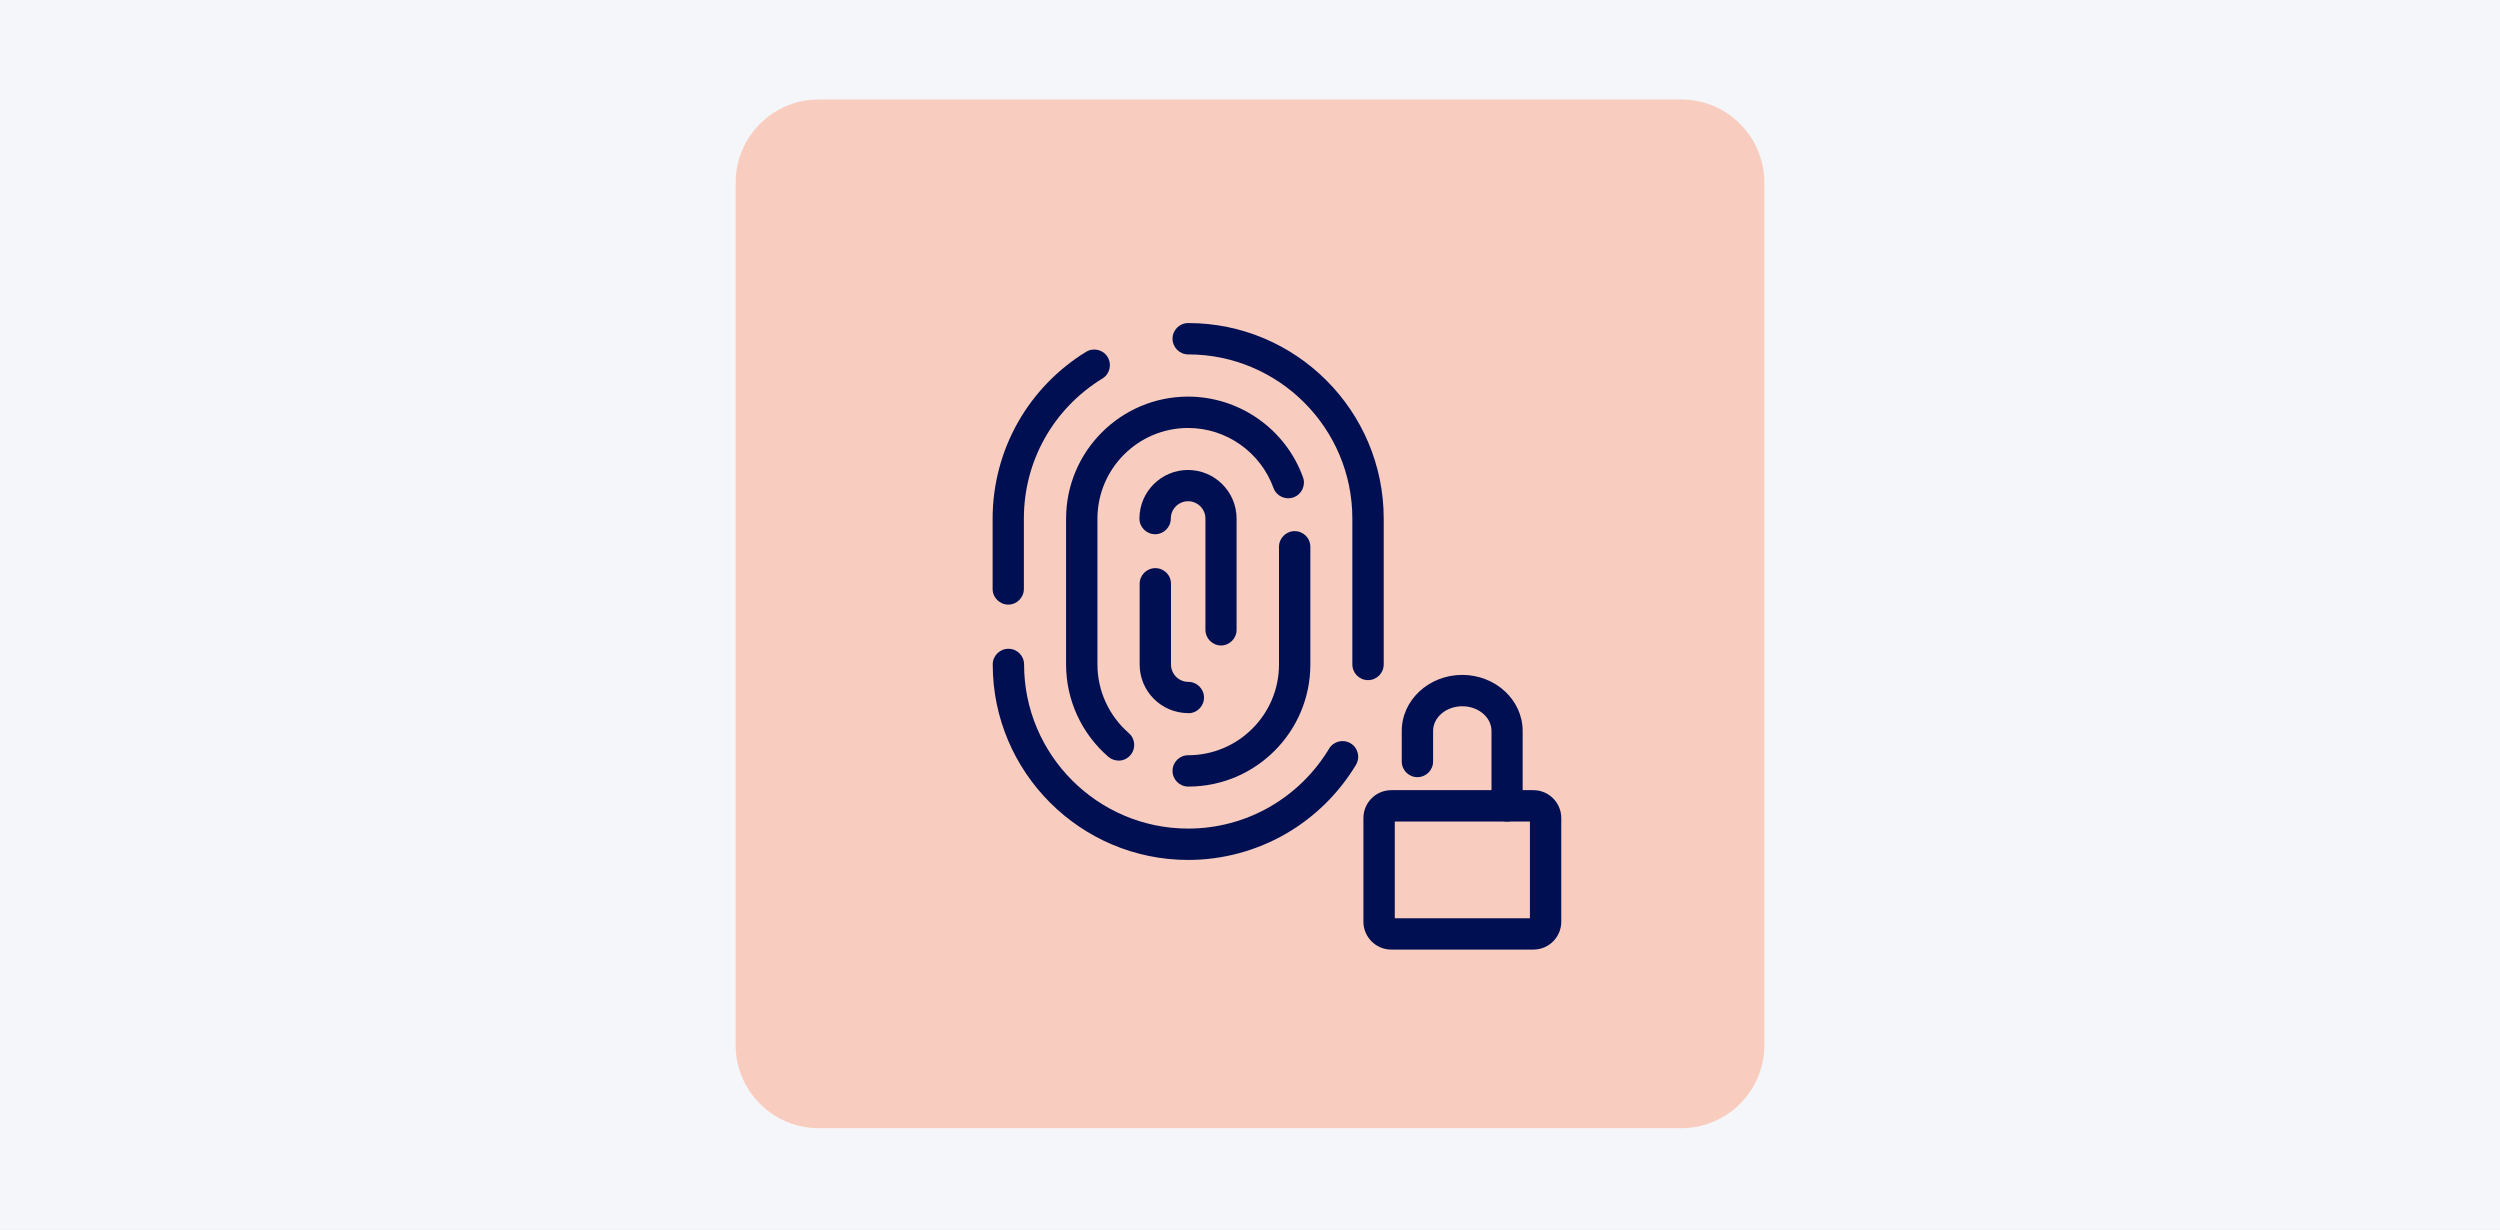
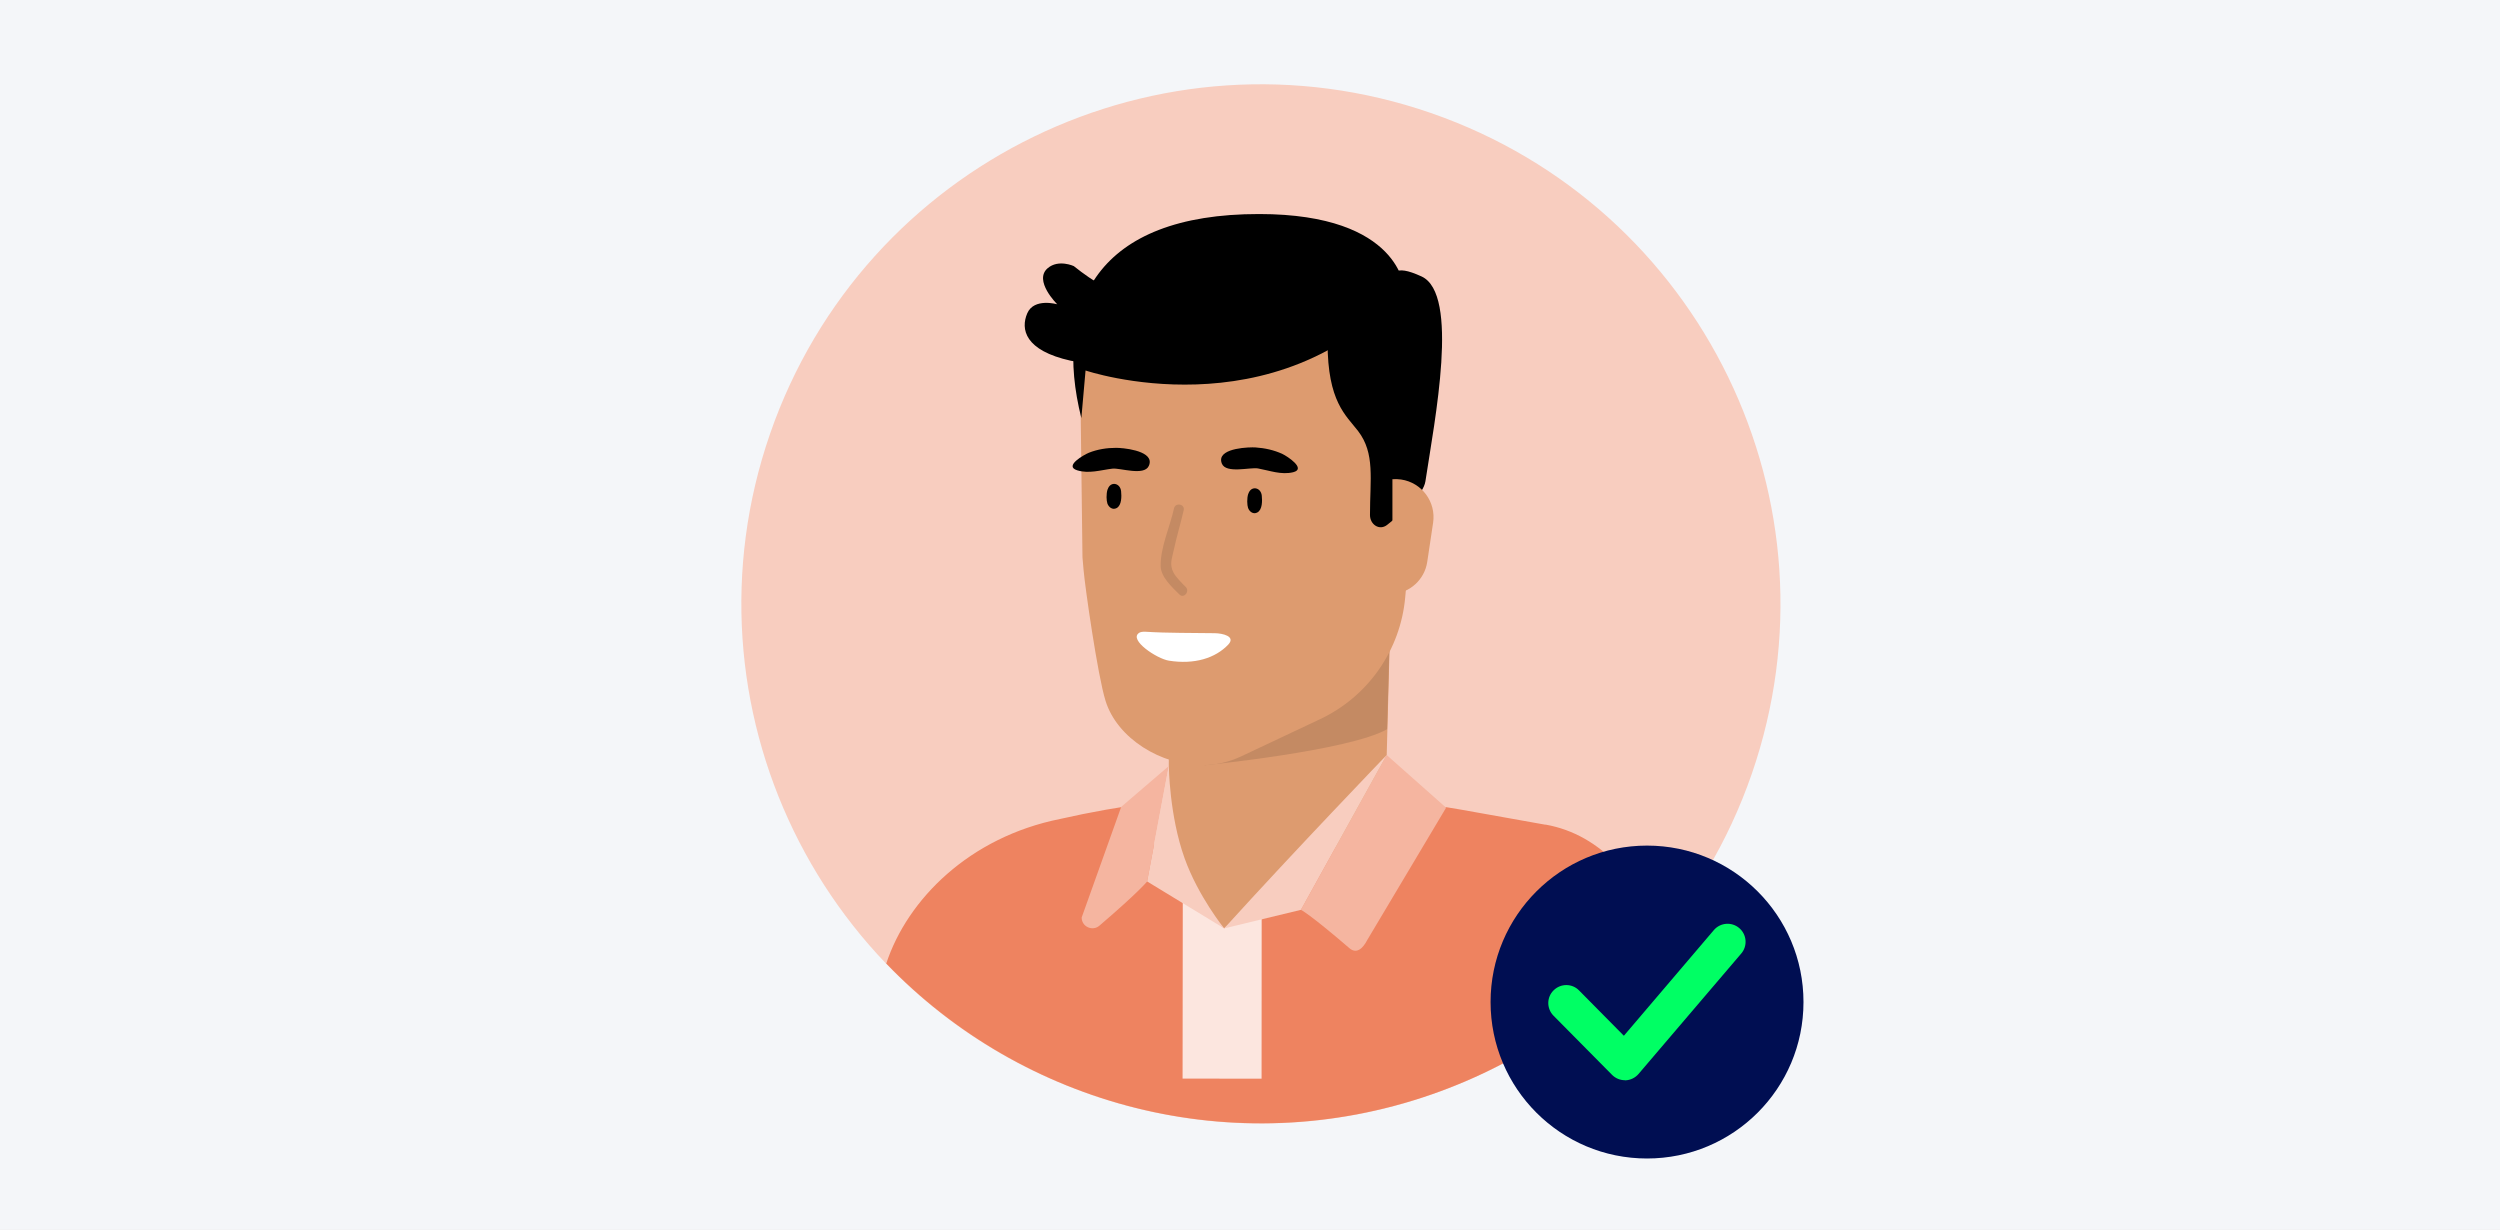
<svg xmlns="http://www.w3.org/2000/svg" viewBox="0 0 244 120">
  <g id="Hintergrund">
    <rect width="244" height="120" fill="#f4f6f9" stroke-width="0" />
  </g>
  <g id="Design">
    <g>
-       <rect x="71.8" y="9.71" width="100.4" height="100.4" rx="8.11" ry="8.11" fill="#f8cdbf" stroke-width="0" />
      <g>
+         <path d="m106.47,106.84c-26.46-9.17-40.47-38.04-31.31-64.51C84.32,15.88,113.21,1.87,139.66,11.03c26.46,9.17,40.47,38.05,31.31,64.51-9.16,26.46-38.04,40.47-64.5,31.31" fill="#f8cdbf" stroke-width="0" />
        <g>
-           <path d="m98.41,59.01c-.84,0-1.53-.68-1.53-1.53v-6.87c0-3.32.87-6.59,2.51-9.46,1.59-2.78,3.88-5.14,6.61-6.81.72-.44,1.66-.22,2.1.5.44.72.22,1.66-.5,2.1-4.8,2.95-7.67,8.06-7.67,13.67v6.87c0,.84-.68,1.53-1.53,1.53Z" fill="#000e52" stroke-width="0" />
-           <path d="m115.97,83.93c-10.52,0-19.08-8.56-19.08-19.08,0-.84.68-1.53,1.53-1.53s1.53.68,1.53,1.53c0,8.83,7.19,16.02,16.02,16.02,2.81,0,5.58-.74,8.01-2.15,2.35-1.36,4.34-3.32,5.74-5.65.43-.72,1.37-.96,2.1-.52.72.43.96,1.37.52,2.1-1.67,2.78-4.03,5.1-6.83,6.72-2.89,1.67-6.19,2.56-9.54,2.56Z" fill="#000e52" stroke-width="0" />
-           <path d="m133.52,66.38c-.84,0-1.53-.68-1.53-1.53v-14.24c0-8.83-7.19-16.02-16.02-16.02-.84,0-1.53-.68-1.53-1.53s.68-1.53,1.53-1.53c10.52,0,19.08,8.56,19.08,19.08v14.24c0,.84-.68,1.53-1.53,1.53Z" fill="#000e52" stroke-width="0" />
-           <path d="m109.17,74.23c-.36,0-.71-.12-1-.37-2.62-2.27-4.12-5.55-4.12-9v-14.24c0-6.57,5.34-11.91,11.91-11.91,5,0,9.51,3.16,11.21,7.87.29.79-.12,1.67-.92,1.96-.79.29-1.67-.12-1.96-.92-1.27-3.5-4.61-5.85-8.33-5.85-4.88,0-8.85,3.97-8.85,8.85v14.24c0,2.56,1.12,5,3.06,6.69.64.55.71,1.52.15,2.16-.3.35-.73.53-1.16.53Z" fill="#000e52" stroke-width="0" />
-           <path d="m115.97,76.77c-.84,0-1.53-.68-1.53-1.53s.68-1.53,1.53-1.53c4.88,0,8.86-3.97,8.86-8.85v-11.49c0-.84.68-1.53,1.53-1.53s1.53.68,1.53,1.53v11.49c0,6.57-5.34,11.91-11.91,11.91Z" fill="#000e52" stroke-width="0" />
-           <path d="m115.97,69.6c-2.62,0-4.74-2.13-4.74-4.74v-7.88c0-.84.68-1.53,1.53-1.53s1.53.68,1.53,1.53v7.88c0,.93.76,1.69,1.69,1.69.84,0,1.53.68,1.53,1.53s-.68,1.53-1.53,1.53Z" fill="#000e52" stroke-width="0" />
-           <path d="m119.18,63c-.84,0-1.53-.68-1.53-1.53v-10.86c0-.93-.76-1.69-1.69-1.69s-1.69.76-1.69,1.69c0,.84-.68,1.53-1.53,1.53s-1.53-.68-1.53-1.53c0-2.62,2.13-4.74,4.74-4.74s4.74,2.13,4.74,4.74v10.86c0,.84-.68,1.53-1.53,1.53Z" fill="#000e52" stroke-width="0" />
+           <g id="POSTLER_PAKET">
+             <g>
+               <path d="m135.91,52.69l-.82,30.38c-.15,5.7-4.82,10.24-10.53,10.24h0c-5.82,0-10.53-4.73-10.51-10.55l.09-30.69c.16-5.64,4.59-10.22,10.22-10.57h0c6.39-.39,11.74,4.79,11.55,11.19Z" fill="#dd9b6f" stroke-width="0" />
+               <path d="m135.63,62.25l-18.08,12.44s14.13-1.41,17.83-3.52l.25-8.92Z" fill="#c48a63" stroke-width="0" />
+               <g id="PFLEGER_HEAD_3_4" data-name="PFLEGER_HEAD_3/4">
+                 <path d="m105.47,39.21c0-7.35,5.97-13.31,13.33-13.3h6.71c7.35.01,13.31,5.98,13.3,13.33l-1.15,13.14h0s-.48,5.59-.48,5.59l-.03.32c-.46,5.16-3.62,9.69-8.31,11.9l-7.72,3.64c-1.19.56-2.5.85-3.82.85h0c-3.91,0-8.24-2.55-9.4-6.28-.78-2.51-2.01-11.18-2.14-12.74l-.11-1.26-.19-15.21Z" fill="#dd9b6f" stroke-width="0" />
+                 <path d="m135.37,51.24c-.74.57-1.66-.04-1.66-.98,0-3.51.51-6.01-1.16-8.19-1.18-1.54-2.98-2.85-2.98-8.66l4.08-3.5s.38-1.06,1.25-2.01c1.07-1.17,1.04-2.2,3.84-.92,3.73,1.71,1.29,13.99.38,20-.19,1.26-2.14,3-3.75,4.26Z" stroke-width="0" />
+                 <path d="m137.06,28.23s-.27-7.33-14.15-7.34c-15.87-.02-20.15,8.85-17.37,19.92l.41-4.65s18.49,6.27,31.11-7.93Z" stroke-width="0" />
+                 <path d="m104.8,25.97s-1.49-.69-2.54.2c-1.43,1.21.93,3.53.93,3.53,0,0-2.27-.66-2.93.88s-.26,3.63,4.26,4.63c4.53,1,6.38-6.72,6.38-6.72-2.15.32-4.14-.96-6.1-2.52Z" stroke-width="0" />
+                 <path d="m135.92,46.77c.27-.02.55-.01.83.03h0c2.03.3,3.43,2.2,3.12,4.23l-.57,3.8c-.26,1.75-1.7,3.03-3.4,3.15v-11.21Z" fill="#dd9b6f" stroke-width="0" />
+                 <g>
+                   <path d="m121.84,48.19c.26-.82,1.23-.64,1.31.19.05.48.07,1.37-.44,1.64-.39.21-.77-.08-.9-.45-.09-.27-.13-.91.02-1.38Z" stroke-width="0" />
+                   <path d="m108.11,47.76c.26-.82,1.23-.64,1.31.19.05.48.07,1.37-.44,1.64-.39.21-.77-.08-.9-.45-.09-.27-.13-.91.02-1.38Z" stroke-width="0" />
+                   <path d="m119.18,44.94c-.08-1.24,2.8-1.31,3.37-1.27.88.06,1.79.25,2.62.64.45.21,2.37,1.45,1.04,1.78-1.16.28-2.28-.16-3.43-.37-.74-.14-3.13.54-3.53-.48-.04-.11-.07-.21-.07-.3Z" stroke-width="0" />
+                   <path d="m112.21,45.18c.16-1.24-2.71-1.48-3.29-1.47-.89,0-1.8.14-2.65.48-.46.19-2.46,1.3-1.14,1.71,1.14.36,2.29-.02,3.44-.16.74-.09,3.09.74,3.55-.26.05-.11.08-.2.09-.3Z" stroke-width="0" />
+                   <path d="m111.17,61.77c.12-.08.32-.13.66-.11,2.23.14,4.49.1,6.73.14.78.01,2.07.31,1.32,1.11-1.25,1.32-3.3,1.97-5.8,1.57-1.18-.19-3.92-2.02-2.92-2.7Z" fill="#fff" stroke-width="0" />
+                   <path d="m114.58,49.62c.13-.6,1.08-.44.95.17-.3,1.32-.7,2.61-.98,3.94-.17.79-.43,1.35-.02,2.15.24.46.81,1.02,1.19,1.4.44.43-.17,1.18-.61.74-.73-.73-1.82-1.7-1.83-2.79-.02-1.84.91-3.82,1.3-5.6Z" fill="#c48a63" stroke-width="0" />
+                 </g>
+               </g>
+             </g>
+           </g>
+           <path d="m150.82,80.49l-8.17-1.46c-2.4-.43-3.78-.53-6.33-1.22-.01,0-11.5,9.77-16.84,12.79-8.64-7.66-6.97-9.53-7.07-12.26-3,.39-5.98.92-8.94,1.59-8.83,1.77-14.9,7.82-16.97,14.11,13.28,13.82,33.87,19.48,53.17,12.79,9-3.12,16.55-8.52,22.25-15.32-1.77-5.43-5.56-10.05-11.08-11.03Z" fill="#ee8360" stroke-width="0" />
+           <g>
+             <polygon points="115.42 105.27 123.13 105.28 123.14 87.32 119.48 90.61 115.44 87.31 115.42 105.27" fill="#fce6df" stroke-width="0" />
+             <path d="m141.15,78.84l-5.81-5.15-8.37,15.11s.8.36,4.73,3.74c.68.59,1.3.07,1.74-.79l7.7-12.92Z" fill="#f5b5a0" stroke-width="0" />
+             <path d="m135.34,73.69s-8.82,9.16-15.86,16.92l7.49-1.81,8.37-15.11Z" fill="#f8cdbf" stroke-width="0" />
+             <path d="m109.43,78.75l4.64-3.98-2.11,11.26s-.72.94-4.65,4.31c-.68.59-1.74.11-1.74-.79l3.86-10.8Z" fill="#f5b5a0" stroke-width="0" />
+             <path d="m114.08,74.77s.04,4.81,1.53,8.98c1.33,3.73,3.87,6.86,3.87,6.86l-7.52-4.58,2.11-11.26Z" fill="#f8cdbf" stroke-width="0" />
+           </g>
        </g>
-         <g>
-           <path d="m149.66,92.68h-13.87c-1.5,0-2.72-1.22-2.72-2.72v-10.12c0-1.5,1.22-2.72,2.72-2.72h13.87c1.5,0,2.72,1.22,2.72,2.72v10.12c0,1.5-1.22,2.72-2.72,2.72Zm-13.53-3.06h13.19v-9.44h-13.19v9.44Z" fill="#000e52" stroke-width="0" />
-           <path d="m147.1,80.18c-.84,0-1.53-.68-1.53-1.53v-7.31c0-1.33-1.28-2.41-2.85-2.41s-2.85,1.08-2.85,2.41v2.98c0,.84-.68,1.53-1.53,1.53s-1.53-.68-1.53-1.53v-2.98c0-3.01,2.65-5.47,5.9-5.47s5.9,2.45,5.9,5.47v7.31c0,.84-.68,1.53-1.53,1.53Z" fill="#000e52" stroke-width="0" />
-         </g>
+       </g>
+       <g>
+         <circle cx="160.75" cy="97.8" r="15.27" fill="#000e52" stroke-width="0" />
+         <path d="m158.59,105.43c-.47,0-.92-.19-1.25-.52l-5.72-5.78c-.68-.69-.68-1.8.02-2.48.69-.68,1.8-.68,2.48.02l4.37,4.42,8.78-10.31c.63-.74,1.74-.83,2.48-.2.74.63.83,1.74.2,2.48l-10.03,11.76c-.32.37-.78.6-1.27.62-.02,0-.04,0-.06,0Z" fill="#00ff64" stroke-width="0" />
      </g>
    </g>
  </g>
</svg>
